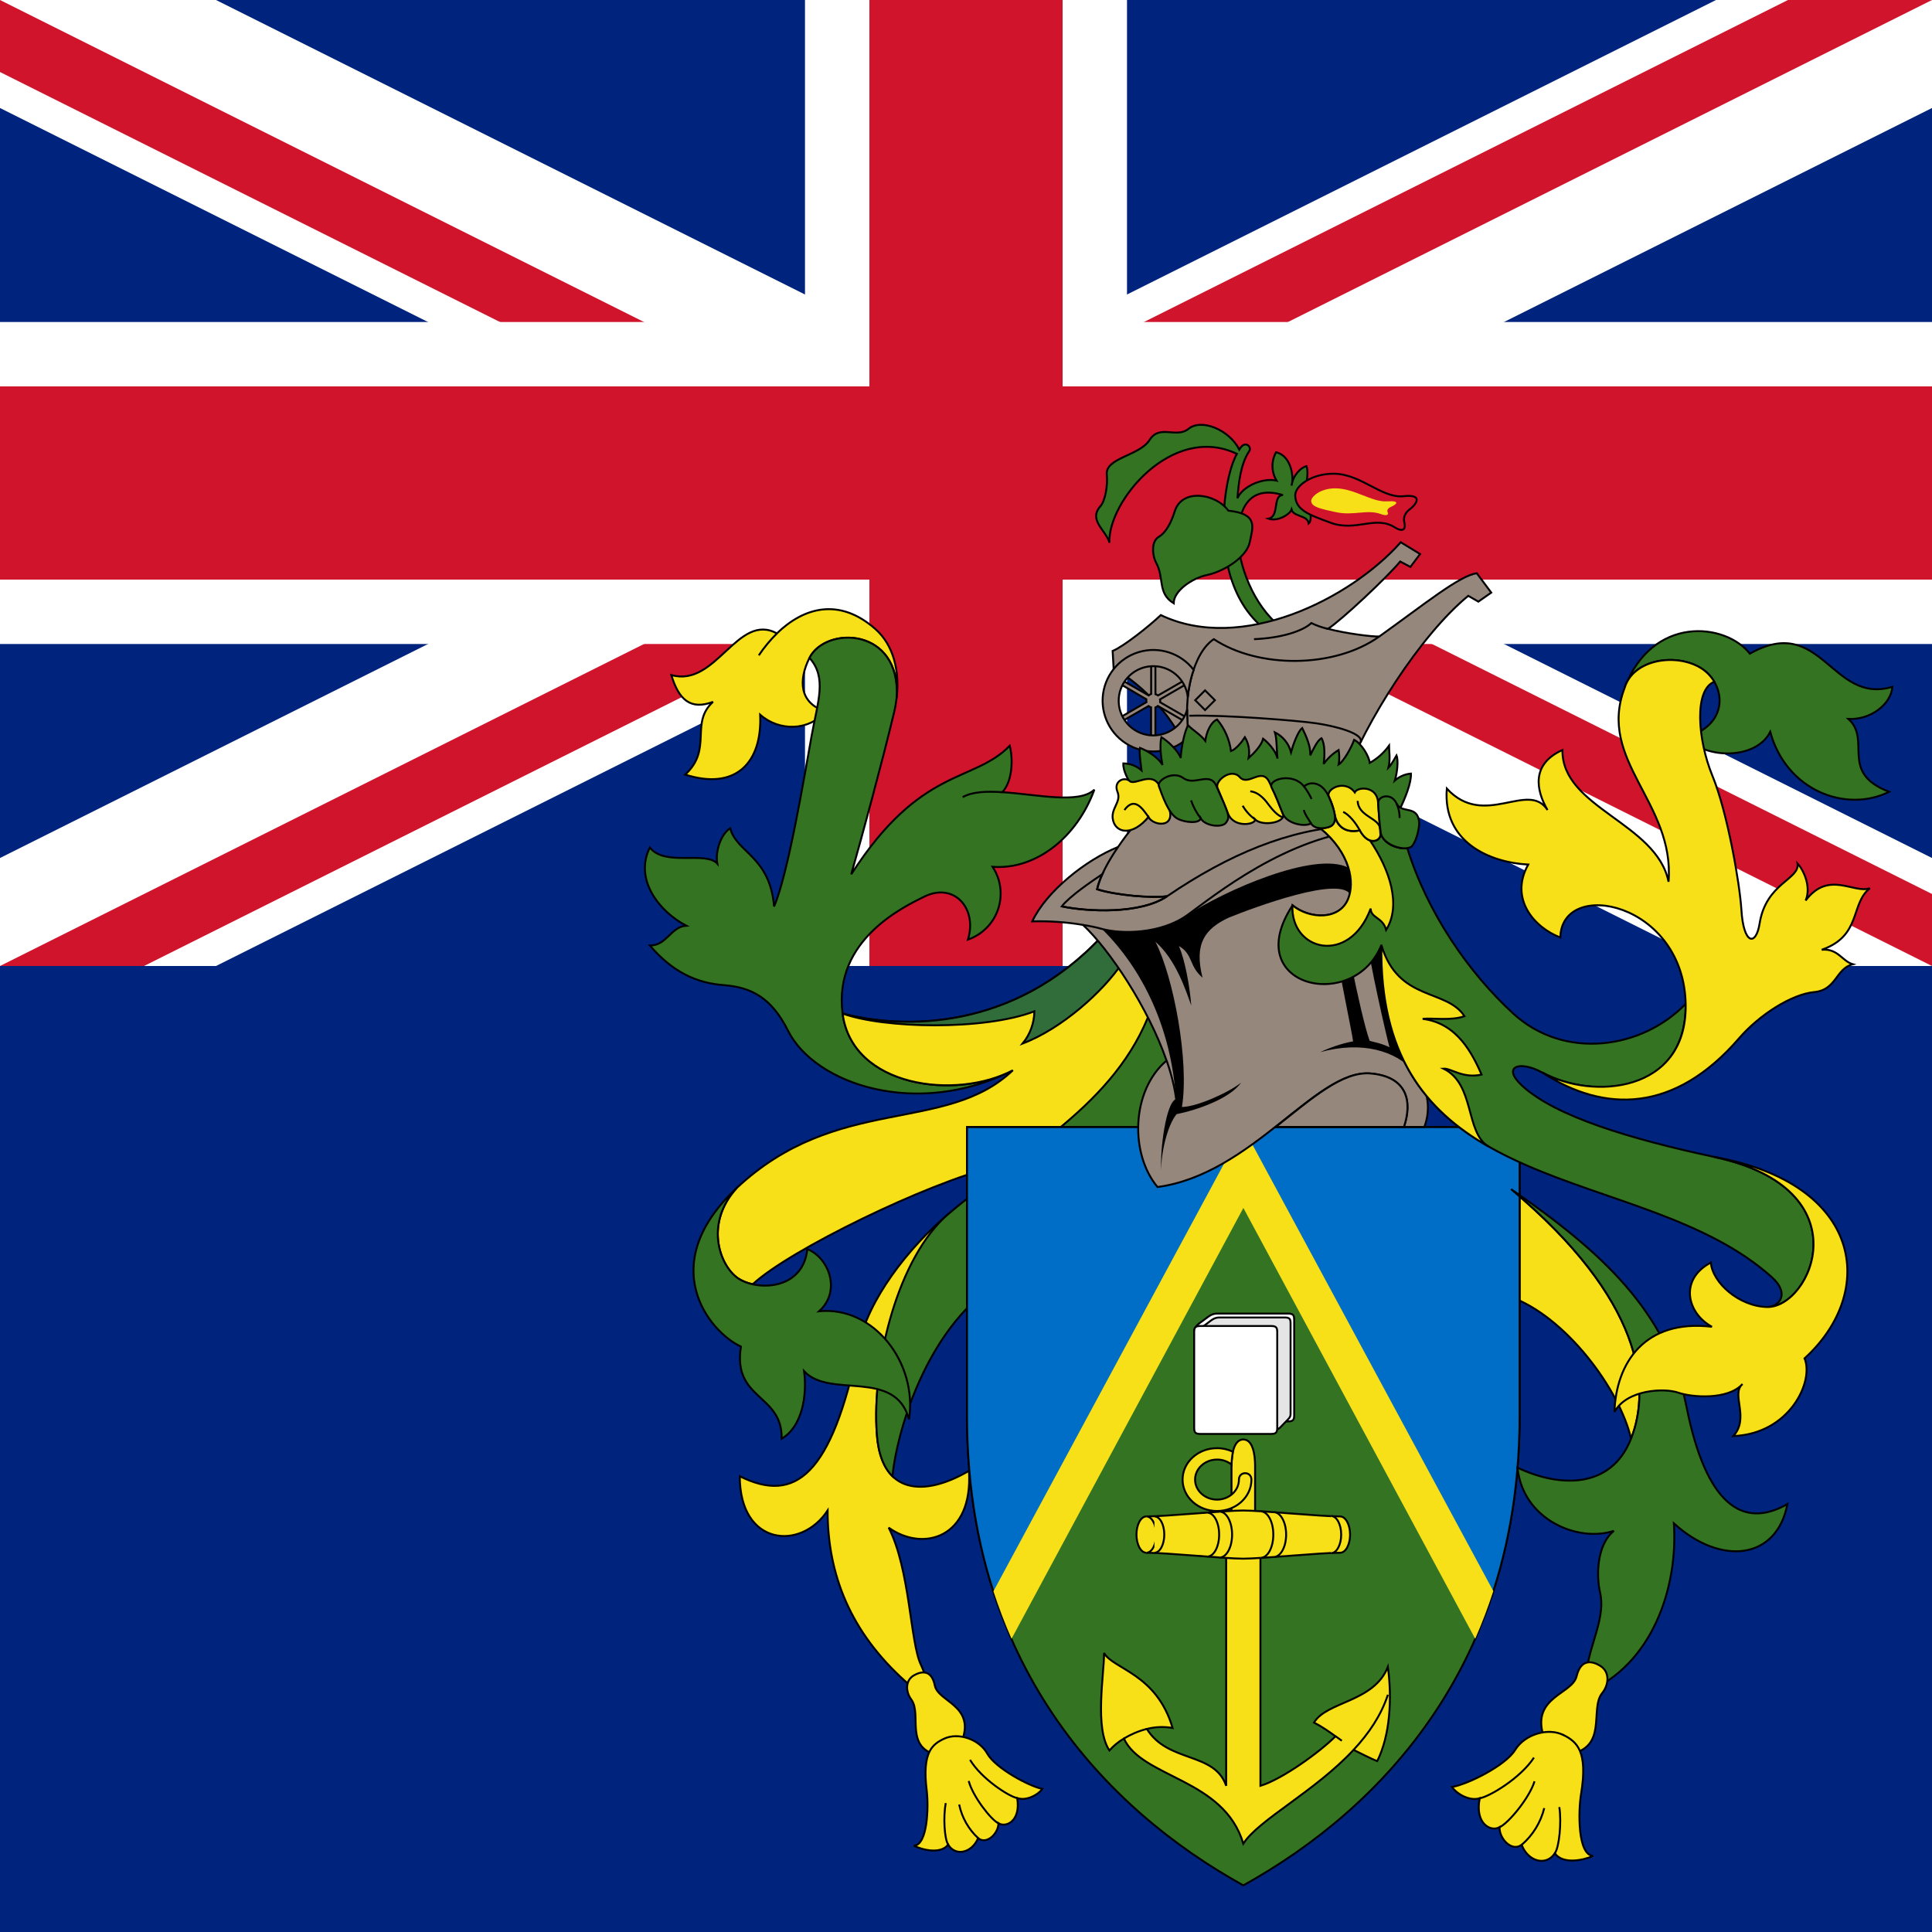
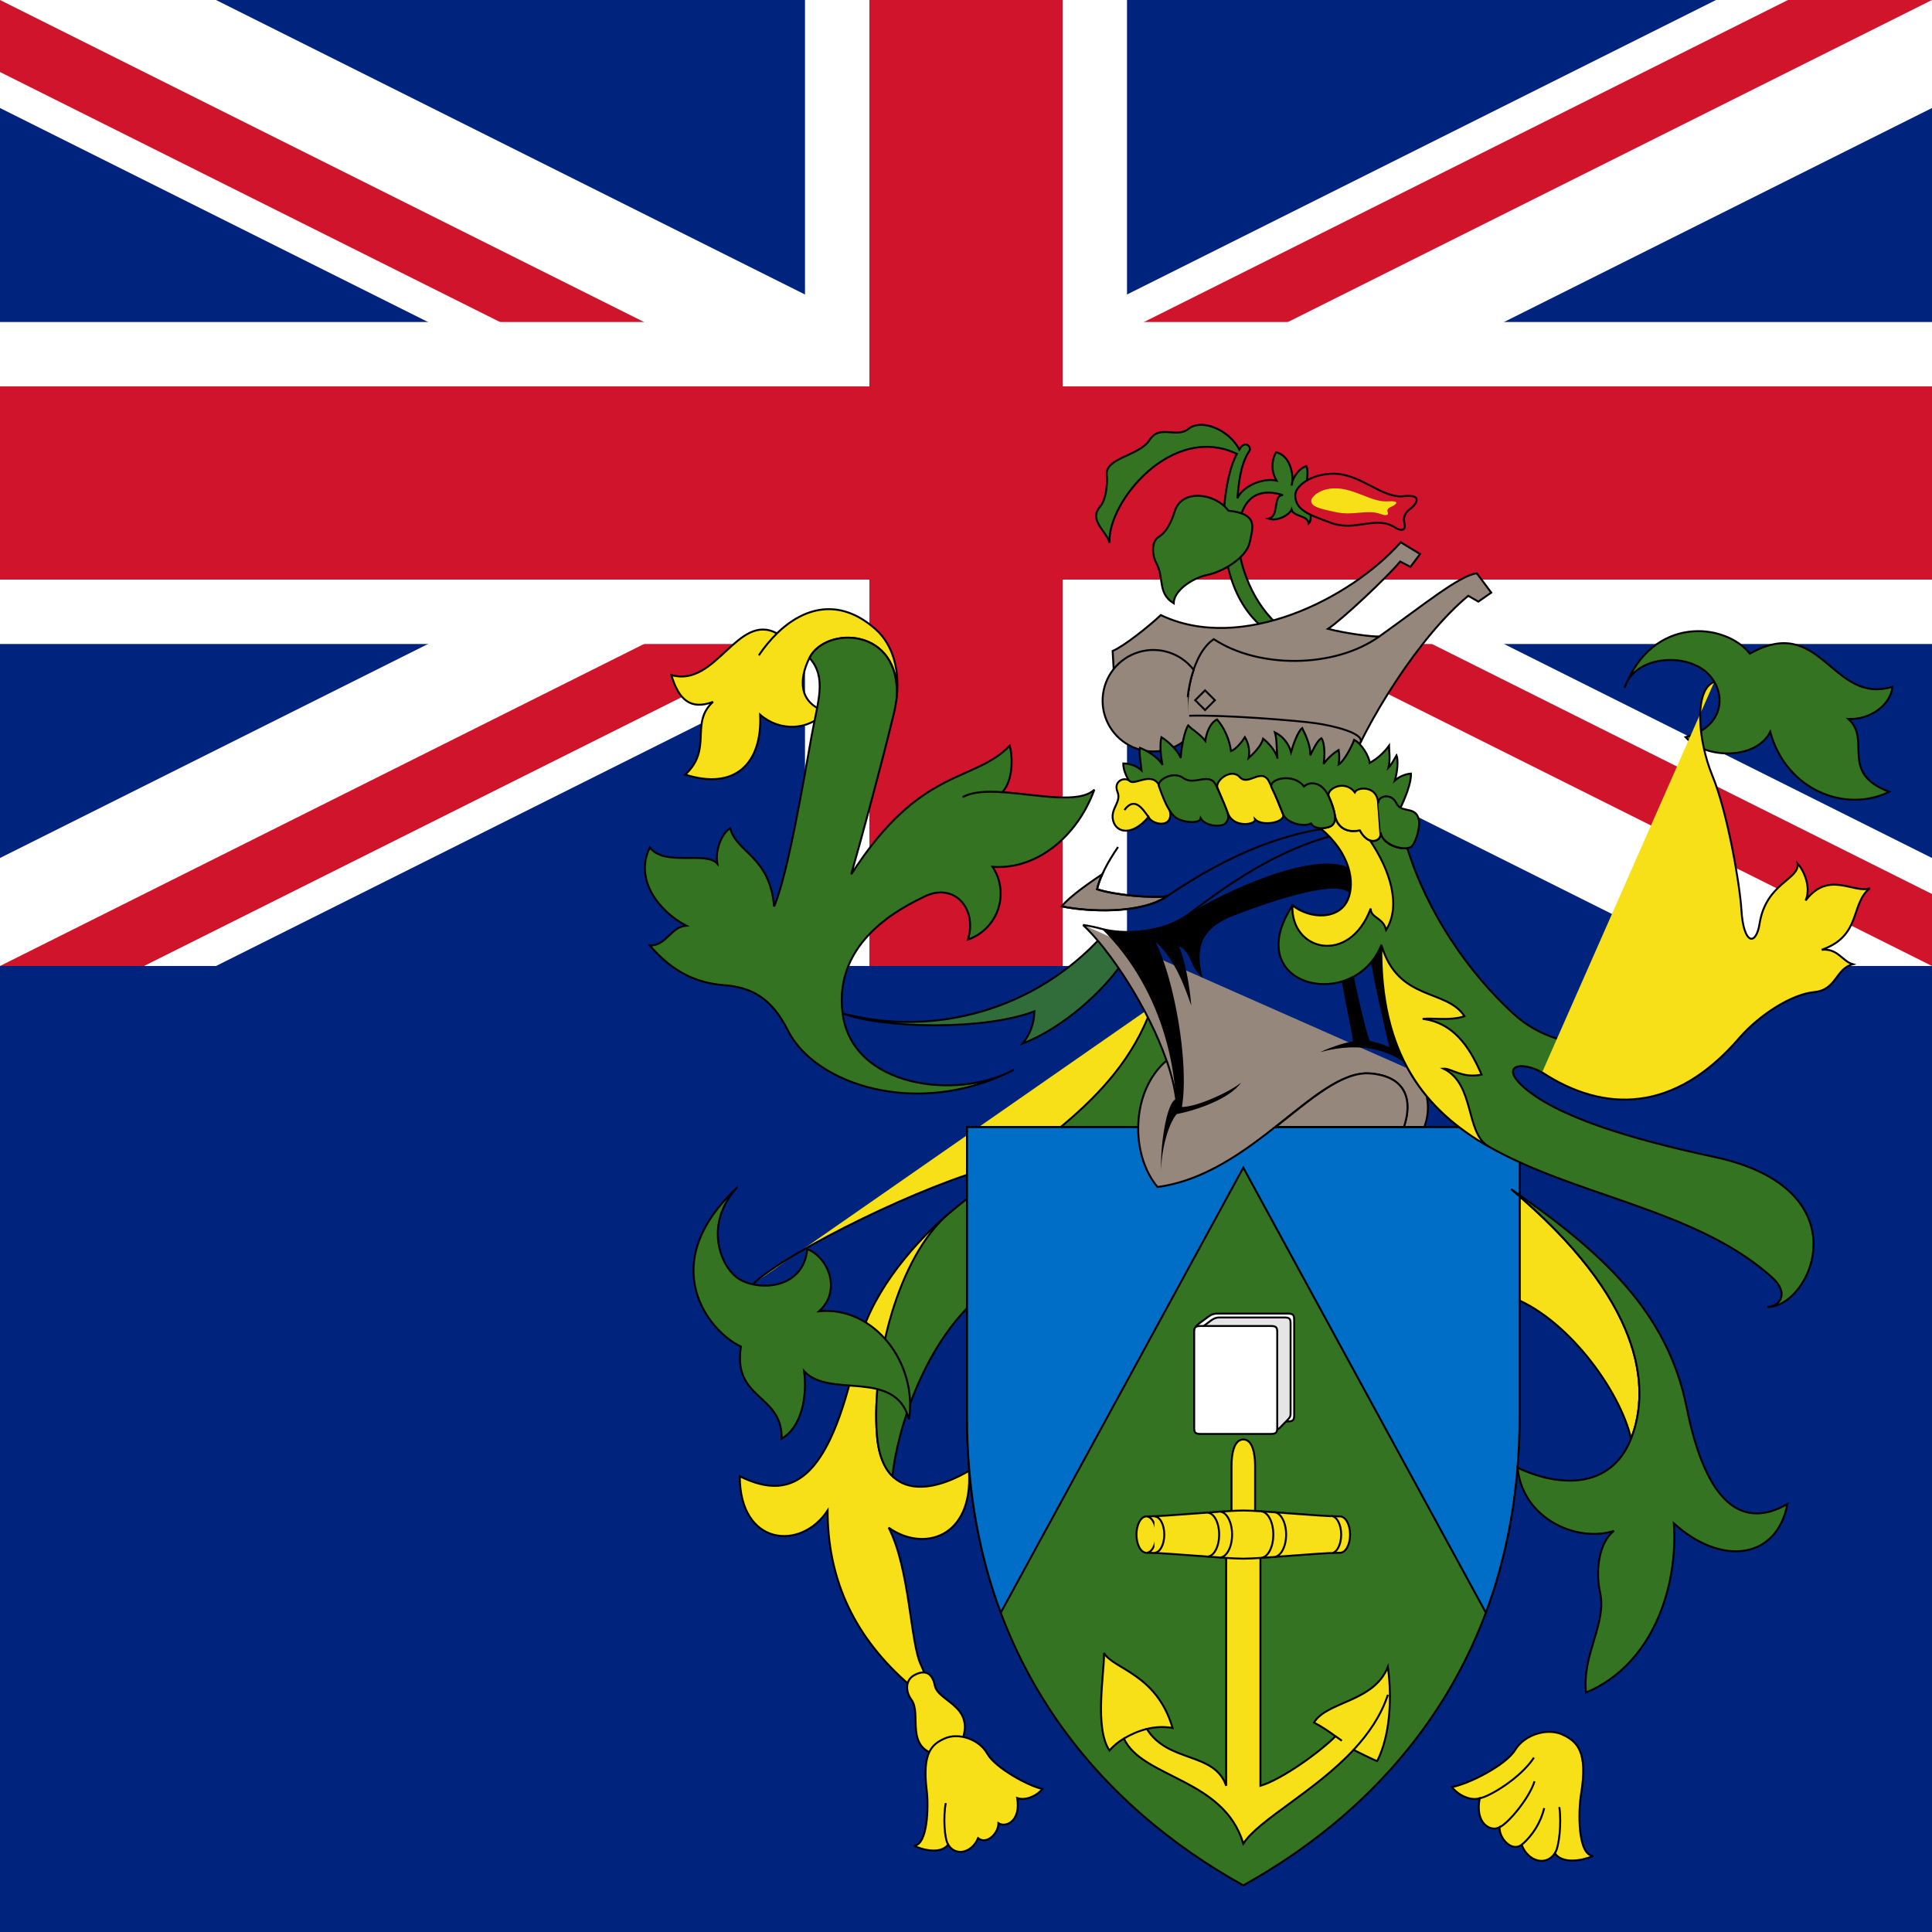
- <svg xmlns="http://www.w3.org/2000/svg" height="512" width="512" viewBox="-15 -7.5 30 15">
+ <svg xmlns="http://www.w3.org/2000/svg" height="512" width="512" viewBox="0 0 512 512">
  <defs>
    <clipPath id="b">
      <path d="M-15-7.5h30v15h-30z" />
    </clipPath>
    <clipPath id="a">
      <path fill-opacity=".67" d="M-15-15h30v30h-30z" />
    </clipPath>
  </defs>
-   <g clip-path="url(#a)">
-     <path fill="#00247d" d="M-15-15h60v30h-60z" />
+   <g clip-path="url(#a)" transform="matrix(17.06667 0 0 17.06667 256 256)">
+     <path d="M-15-15h60v30h-60z" fill="#00247d" />
    <g clip-path="url(#b)" transform="translate(0 -7.5)">
      <circle r="20" fill="#00247d" />
-       <path stroke-width="3" stroke="#fff" d="M-20-10l40 20m-40 0l40-20" />
-       <path stroke-width="2" stroke="#cf142b" d="M-20-10l40 20m-40 0l40-20" />
-       <path fill="#fff" d="M0 0l20 10h-3L-3 0m3 0l20-10h3L3 0M0 0l-20 10h-3L-3 0m3 0l-20-10h3L3 0" />
-       <path stroke-width="5" stroke="#fff" d="M-20 0h40M0-10v20" />
-       <path stroke-width="3" stroke="#cf142b" d="M-20 0h40M0-10v20" />
+       <path d="M-20-10l40 20m-40 0l40-20" stroke="#fff" stroke-width="3" />
+       <path d="M-20-10l40 20m-40 0l40-20" stroke="#cf142b" stroke-width="2" />
+       <path d="M0 0l20 10h-3L-3 0m3 0l20-10h3L3 0M0 0l-20 10h-3L-3 0m3 0l-20-10h3L3 0" fill="#fff" />
+       <path d="M-20 0h40M0-10v20" stroke="#fff" stroke-width="5" />
+       <path d="M-20 0h40M0-10v20" stroke="#cf142b" stroke-width="3" />
    </g>
-     <path d="M-.267 3.844c-.64.543-1.25 1.334-1.4 2.05-.421 2.013-.98 2.46-1.846 2.029 0 1.08.948 1.164 1.364.532 0 1.014.368 1.894 1.198 2.644.349.316.415.1.25-.25-.167-.349-.167-1.48-.5-2.128.532.382 1.314.166 1.247-.882-.681.4-1.36.384-1.43-.565-.083-1.114.352-2.731 1.117-3.43zM-1.076-4.166c.045-.4-.04-.81-.332-1.067-.564-.497-1.116-.332-1.528.068-.615-.333-.942.847-1.64.647.116.383.299.549.648.416-.366.333 0 .732-.432 1.13.782.25 1.197-.182 1.164-.93.3.266.765.249 1.015-.05-.416-.133-.418-.495-.25-.832.25-.499 1.422-.48 1.355.618z" stroke="#000" stroke-width=".03" fill="#f7e017" />
-     <path d="M.729 1.62c-.882.465-2.495.265-2.645-.882C-2.066-.41-.95-.926-.652-1.075c.467-.234.832.183.682.665a.755.755 0 0 0 .383-1.13c.682.049 1.314-.467 1.58-1.198-.24.227-.891.073-1.428.039.166-.183.164-.538.114-.721-.566.582-1.38.316-2.461 1.996.166-.583.482-1.747.665-2.512a1.89 1.89 0 0 0 .04-.23c.067-1.098-1.103-1.117-1.353-.618.274.308.13.668.032 1.214-.116.649-.366 2.146-.582 2.645-.067-.782-.582-.832-.682-1.215-.15.1-.233.366-.2.55-.182-.2-.815.05-1.047-.25-.25.499.15.998.565 1.214-.241.017-.3.308-.565.308.357.415.723.582 1.147.615s.74.191.998.707c.416.831 2 1.372 3.493.615z" stroke="#000" stroke-width=".03" fill="#337321" />
-     <path d="M2.924.605C2.425 1.985 1.061 2.966.446 3.116c-1.047.255-3.183 1.291-3.757 1.825a.67.67 0 0 1-.235-.095c-.283-.2-.515-.849-.016-1.397C-2 1.985-.32 2.617.728 1.619c-.88.466-2.494.266-2.644-.881.948.25 2.661.266 4.025-1.198.183.2.715.832.815 1.065z" stroke="#000" stroke-width=".03" fill="#f7e017" />
-     <path d="M-.267 3.844c-.79.67-1.2 2.316-1.117 3.43.023.31.11.52.242.649.058-.632.498-2.265 1.62-2.994.949-.616 2.43-1.996 2.978-3.576-.1-.283-.266-.482-.582-.682C2.33 2.162.872 2.877-.266 3.844z" stroke="#000" stroke-width=".03" fill="#337321" />
-     <path d="M2.418-.036C2.135.388 1.495.971.879 1.204a.806.806 0 0 0 .183-.5c-.782.3-2.345.267-2.977.034.948.25 2.661.266 4.025-1.198.133.15.25.283.308.424z" stroke="#000" stroke-width=".03" fill="#316d3a" />
-     <path d="M-3.562 3.449c-1.271 1.19-.432 2.228.067 2.461-.133.832.648.732.632 1.43.316-.183.399-.665.349-1.048.399.433 1.414-.05 1.63.749.133-.882-.55-1.763-1.397-1.68.35-.316.15-.831-.183-.965-.067.65-.798.65-1.081.45-.283-.2-.516-.849-.017-1.398z" stroke="#000" stroke-width=".03" fill="#337321" />
-     <path d="M-.809 11.015c-.138.08-.128.258-.041.374.174.233-.123.76.44.873.167.034.295-.068.358-.258.175-.524-.382-.582-.432-.831-.05-.25-.208-.225-.325-.158z" stroke="#000" stroke-width=".03" fill="#f7e017" />
-     <path d="M-.336 11.997c-.186.086-.349.208-.274.806.03.248.017.848-.2.857.133.066.416.137.533-.017.112.187.366.133.465-.1.133.108.316-.074.316-.232.117.074.35-.034.291-.391.142.05.325-.05.391-.142-.208-.041-.731-.324-.856-.548-.125-.225-.45-.333-.666-.233z" stroke="#000" stroke-width=".03" fill="#f7e017" />
-     <g stroke="#000" stroke-width=".125" fill="none">
-       <path d="M-3.217-4.824a2.17 2.17 0 0 1 .282-.341M-.052-2.622c.147-.084.37-.093.618-.077M-.276 13.643c-.059-.083-.08-.432-.038-.645M.19 13.544a.984.984 0 0 1-.296-.524M.504 13.312c-.116-.054-.4-.42-.462-.657M.795 12.921c-.137-.029-.557-.303-.732-.594" stroke-width=".03" />
+     <path d="M-.267 3.844c-.64.543-1.25 1.334-1.4 2.05-.421 2.013-.98 2.46-1.846 2.029 0 1.08.948 1.164 1.364.532 0 1.014.368 1.894 1.198 2.644.349.316.415.1.25-.25-.167-.349-.167-1.48-.5-2.128.532.382 1.314.166 1.247-.882-.681.4-1.36.384-1.43-.565-.083-1.114.352-2.731 1.117-3.43zm-.809-8.01c.045-.4-.04-.81-.332-1.067-.564-.497-1.116-.332-1.528.068-.615-.333-.942.847-1.64.647.116.383.299.549.648.416-.366.333 0 .732-.432 1.13.782.25 1.197-.182 1.164-.93.3.266.765.249 1.015-.05-.416-.133-.418-.495-.25-.832.25-.499 1.422-.48 1.355.618z" fill="#f7e017" stroke="#000" stroke-width=".03" />
+     <path d="M.729 1.62c-.882.465-2.495.265-2.645-.882C-2.066-.41-.95-.926-.652-1.075c.467-.234.832.183.682.665a.755.755 0 0 0 .383-1.13c.682.049 1.314-.467 1.58-1.198-.24.227-.891.073-1.428.039.166-.183.164-.538.114-.721-.566.582-1.38.316-2.461 1.996.166-.583.482-1.747.665-2.512a1.89 1.89 0 0 0 .04-.23c.067-1.098-1.103-1.117-1.353-.618.274.308.13.668.032 1.214-.116.649-.366 2.146-.582 2.645-.067-.782-.582-.832-.682-1.215-.15.1-.233.366-.2.55-.182-.2-.815.05-1.047-.25-.25.499.15.998.565 1.214-.241.017-.3.308-.565.308.357.415.723.582 1.147.615.424.033.74.191.998.707.416.831 2 1.372 3.493.615z" fill="#337321" stroke="#000" stroke-width=".03" />
+     <path d="M2.924.605C2.425 1.985 1.061 2.966.446 3.116c-1.047.255-3.183 1.291-3.757 1.825" fill="#f7e017" stroke="#000" stroke-width=".03" />
+     <path d="M-.267 3.844c-.79.67-1.2 2.316-1.117 3.43.023.31.11.52.242.649.058-.632.498-2.265 1.62-2.994.949-.616 2.43-1.996 2.978-3.576-.1-.283-.266-.482-.582-.682C2.33 2.162.872 2.877-.266 3.844z" fill="#337321" stroke="#000" stroke-width=".03" />
+     <path d="M2.418-.036C2.135.388 1.495.971.879 1.204a.806.806 0 0 0 .183-.5c-.782.3-2.345.267-2.977.034A4.06 4.06 0 0 0 2.11-.46c.133.15.25.283.308.424z" fill="#316d3a" stroke="#000" stroke-width=".03" />
+     <path d="M-3.562 3.449c-1.271 1.19-.432 2.228.067 2.461-.133.832.648.732.632 1.43.316-.183.399-.665.349-1.048.399.433 1.414-.05 1.63.749.133-.882-.55-1.763-1.397-1.68.35-.316.15-.831-.183-.965-.067.65-.798.65-1.081.45-.283-.2-.516-.849-.017-1.398z" fill="#337321" stroke="#000" stroke-width=".03" />
+     <path d="M-.809 11.015c-.138.08-.128.258-.041.374.174.233-.123.76.44.873.167.034.295-.068.358-.258.175-.524-.382-.582-.432-.831-.05-.25-.208-.225-.325-.158z" fill="#f7e017" stroke="#000" stroke-width=".03" />
+     <path d="M-.336 11.997c-.186.086-.349.208-.274.806.03.248.017.848-.2.857.133.066.416.137.533-.017.112.187.366.133.465-.1.133.108.316-.074.316-.232.117.074.35-.034.291-.391.142.05.325-.05.391-.142-.208-.041-.731-.324-.856-.548-.125-.225-.45-.333-.666-.233z" fill="#f7e017" stroke="#000" stroke-width=".03" />
+     <path d="M-3.217-4.824a2.17 2.17 0 0 1 .282-.341m2.883 2.543c.147-.084.37-.093.618-.077m-.842 16.342c-.059-.083-.08-.432-.038-.645m.504.546" stroke-width=".03" fill="none" stroke="#000" />
+     <path d="M8.464 3.465c2.046 1.713 2.179 3.077 1.863 3.876-.167-.749-1.015-1.913-1.897-2.212l.034-1.664z" fill="#f7e017" stroke="#000" stroke-width=".03" />
+     <path d="M4.804 2.5h3.793v4.491c0 3.826-2.13 6.087-4.291 7.285C2.143 13.078.015 10.816.015 6.99V2.5h2.66c.005.233.026.582.3.931.628-.062 1.339-.532 1.83-.931z" fill="#337321" stroke="#000" stroke-width=".03" />
+     <path d="M8.596 2.5v4.491c0 1.155-.194 2.167-.524 3.05l-3.766-6.91-3.766 6.91C.21 9.159.016 8.147.016 6.992v-4.49h8.582z" fill="#006ec7" stroke="#000" stroke-width=".03" />
+     <g fill="#f7e017" stroke="#000" stroke-width=".03">
+       <path d="M6.018 12.172c.1.05.284.142.367.175.2-.4.233-.964.166-1.464-.216.55-.948.533-1.147.865.122.062.236.142.334.213-.25.25-.833.669-1.166.769V9.162c0-.25-.083-.457-.083-.665v-.738c0-.166-.033-.407-.183-.407s-.183.241-.183.407v.738c0 .208-.083.449-.083.665v3.568c-.183-.533-.9-.35-1.232-.883a.944.944 0 0 1 .4-.015c-.25-.849-.931-.915-1.064-1.165 0 .35-.15 1.165.083 1.514a.926.926 0 0 1 .225-.185c.283.616 1.554.617 1.854 1.632.24-.373 1.106-.806 1.712-1.456z" />
+       <path d="M4.305 9.203c.283 0 1.181-.092 1.505-.092.085 0 .154-.126.154-.282 0-.156-.07-.282-.154-.282-.324 0-1.222-.092-1.505-.092-.283 0-1.18.092-1.505.092-.084 0-.153.126-.153.282 0 .156.069.282.153.282.325 0 1.223.092 1.505.092zm-.182-1.462" />
+       <path d="M2.801 9.111c.084 0 .153-.126.153-.282 0-.156-.069-.282-.153-.282" />
+       <path d="M2.926 9.111c.085 0 .153-.126.153-.282 0-.156-.068-.282-.153-.282m.821.623c.102 0 .184-.153.184-.341 0-.188-.082-.34-.184-.34m.192.696c.106 0 .193-.16.193-.356 0-.196-.087-.356-.193-.356m.638.716c.108 0 .195-.161.195-.36 0-.199-.087-.36-.195-.36m.201.708c.107 0 .193-.156.193-.348 0-.192-.086-.348-.193-.348m.892.636c.086 0 .156-.13.156-.288 0-.158-.07-.288-.156-.288m-3.22 3.456c.104-.063.226-.117.357-.15m3.029.183l-.098-.07m.28.212c.233-.25.427-.533.533-.856" />
    </g>
-     <path d="M8.464 3.465c2.046 1.713 2.179 3.077 1.863 3.876-.167-.749-1.015-1.913-1.897-2.212l.034-1.664z" stroke="#000" stroke-width=".03" fill="#f7e017" />
-     <path d="M4.804 2.5h3.793v4.491c0 3.826-2.13 6.087-4.291 7.285C2.143 13.078.015 10.816.015 6.99v-4.49h2.66c.005.233.026.582.3.931.628-.062 1.339-.532 1.83-.931z" stroke="#000" stroke-width=".03" fill="#337321" />
-     <path d="M8.596 2.5v4.491c0 1.155-.194 2.167-.524 3.05l-3.766-6.91-3.766 6.91C.21 9.159.016 8.147.016 6.992v-4.49h8.582z" stroke="#000" stroke-width=".03" fill="#006ec7" />
-     <path fill="#f7e017" d="M8.187 9.71a8.248 8.248 0 0 1-.28.737l-3.6-6.69-3.6 6.69a8.248 8.248 0 0 1-.281-.738l3.881-7.196L8.19 9.71z" />
-     <g stroke="#000" stroke-width=".125" fill="#f7e017">
-       <path d="M6.018 12.172c.1.05.284.142.367.175.2-.4.233-.964.166-1.464-.216.55-.948.533-1.147.865.122.062.236.142.334.213-.25.25-.833.669-1.166.769V9.162c0-.25-.083-.457-.083-.665v-.738c0-.166-.033-.407-.183-.407s-.183.241-.183.407v.738c0 .208-.083.449-.083.665v3.568c-.183-.533-.9-.35-1.232-.883a.944.944 0 0 1 .4-.015c-.25-.849-.931-.915-1.064-1.165 0 .35-.15 1.165.083 1.514a.926.926 0 0 1 .225-.185c.283.616 1.554.617 1.854 1.632.24-.373 1.106-.806 1.712-1.456z" stroke-width=".03" />
-       <path d="M4.305 9.203c.283 0 1.181-.092 1.505-.092.085 0 .154-.126.154-.282s-.07-.282-.154-.282c-.324 0-1.222-.092-1.505-.092s-1.18.092-1.505.092c-.084 0-.153.126-.153.282s.069.282.153.282c.325 0 1.223.092 1.505.092zM4.123 7.741a.359.359 0 0 0-.225-.077c-.188 0-.341.14-.341.311 0 .172.153.311.341.311.188 0 .34-.139.34-.31 0-.134.194-.134.194 0 0 .269-.239.487-.534.487s-.535-.218-.535-.488.24-.488.535-.488c.089 0 .172.02.246.055-.007.044-.02.128-.02.2z" stroke-width=".03" />
-       <path d="M2.801 9.111c.084 0 .153-.126.153-.282s-.069-.282-.153-.282" stroke-width=".03" />
-       <path d="M2.926 9.111c.085 0 .153-.126.153-.282s-.068-.282-.153-.282M3.747 9.17c.102 0 .184-.153.184-.341 0-.188-.082-.34-.184-.34M3.939 9.185c.106 0 .193-.16.193-.356 0-.196-.087-.356-.193-.356M4.577 9.189c.108 0 .195-.161.195-.36 0-.199-.087-.36-.195-.36M4.778 9.177c.107 0 .193-.156.193-.348 0-.192-.086-.348-.193-.348M5.67 9.117c.086 0 .156-.13.156-.288s-.07-.288-.156-.288M2.45 11.997c.104-.063.226-.117.357-.15M5.836 12.03l-.098-.07M6.018 12.172c.233-.25.427-.533.533-.856" stroke-width=".03" />
+     <g stroke="#000" stroke-width=".03">
+       <path d="M3.544 5.675c0-.08.066-.116.144-.174.094-.071.131-.104.216-.104h1.092c.08 0 .1.02.1.095v1.485c0 .075-.02.095-.1.095H3.544V5.661" fill="#fff" />
+       <path d="M4.726 7.201c.144 0 .118-.003.219-.104.105-.105.095-.095.095-.192V5.548c0-.07-.017-.09-.093-.09h-1.01c-.079 0-.113.031-.2.098-.072.055-.132.087-.132.163V7.2h1.121z" fill="#e5e5e5" />
+       <path d="M4.833 7.17c0 .075-.019.096-.1.096H3.642c-.081 0-.099-.021-.099-.096V5.686c0-.075.018-.096.099-.096h1.091c.081 0 .1.02.1.096V7.17z" fill="#fff" />
    </g>
+     <path d="M6.95 1.631a.837.837 0 0 1 .167.868H6.8c.133-.399.05-.78-.516-.83-.846-.074-1.83 1.564-3.31 1.763-.432-.515-.409-1.498.14-1.963C2.83.65 2.232-.25 1.817-.638" fill="#96877d" stroke="#000" stroke-width=".03" />
+     <path d="M3.26 2.067C3.188.96 2.74.046 2.11-.576c.299.083.914.083 1.33-.216.549-.366 1.98-1.007 2.503-.732.042.091.067.3.033.432-.124-.332-1.505.183-1.896.341-.374.175-.54.408-.407.932-.216-.183-.142-.358-.366-.491.091.216.166.607.191.923-.083-.225-.233-.707-.557-.99.283.55.528 1.867.412 2.566.224 0 .72-.22.919-.378-.175.249-.678.424-1.002.49-.146.175-.246.624-.237.873-.025-.307.072-1.057.227-1.106zm3.69-.436c-.275-.307-.79-.473-1.447-.294.1-.05.316-.134.508-.167C5.986.996 5.828.247 5.803.064l.183-.075c.091.45.207.965.282 1.173.059.017.192.041.308.1-.05-.175-.333-1.43-.324-1.564l.25-.133c.099.682.257 1.672.448 2.066z" />
+     <path d="M6.8 2.5c.134-.4.05-.781-.515-.831-.438-.039-.914.387-1.476.83H6.8zM3.125-1.084c-.25.034-.807-.016-1.09-.108.017-.075.046-.153.083-.235-.174.117-.507.343-.631.501.4.084 1.223.125 1.638-.158z" stroke-width=".03" fill="#96877d" stroke="#000" />
+     <path d="M3.116 1.469c.091.265.151.521.16.749m-.915-4.066c-.15.22-.282.456-.325.656.283.092.84.142 1.09.108" fill="none" stroke="#000" stroke-width=".03" />
+     <path d="M1.817-.638c.108.017.208.038.293.062.3.083.915.083 1.33-.217.415-.3 1.548-1.23 2.828-1.33" fill="none" stroke="#000" stroke-width=".03" />
+     <path d="M1.486-.926c.4.084 1.223.125 1.638-.158.965-.657 1.896-1.039 2.827-1.089" fill="none" stroke="#000" stroke-width=".03" />
+     <path d="M8.464 3.465c1.397.965 2.428 1.896 2.727 3.393.3 1.497.865 1.896 1.564 1.497-.166.865-1.031.965-1.763.3.066.997-.333 2.195-1.364 2.627-.066-.598.33-1.073.216-1.563-.05-.216-.066-.715.216-.948-.548.183-1.413-.166-1.496-.981.632.3 1.447.349 1.763-.45.316-.799.183-2.161-1.863-3.875zm1.762-7.783c.432-1.131 1.564-1.015 1.946-.532 1.114-.632 1.264.798 2.212.515-.017.266-.333.516-.682.499.366.333-.15.832.632 1.131-.665.333-1.597-.017-1.846-.931-.216.432-.998.432-1.314.083.682-.183.632-.815.25-1.065-.386-.25-1.065-.15-1.198.3zm-3.373 2.49C7.163-.827 7.805.104 8.497.738c.798.732 2.004.549 2.678-.15.016 1.393-1.426 1.501-2.229 1.065-.354-.193-.64-.092-.3.216.516.465 1.644.812 2.978 1.097 2.328.5 1.497 2.345.815 2.329.195-.004.356-.209.075-.462-2.021-1.817-6.13-1.102-6.063-5.16C6.02.738 4.24.323 5.071-.942c.266.216.732.233.865-.1.103-.259.036-.709-.43-1.096.076-.006.24 0 .224-.19.02.112.123.278.384.222.075.118.154.196.26.154.021-.009.084-.04.059-.158.02.22.282.3.42.282z" fill="#337321" stroke="#000" stroke-width=".03" />
+     <path d="M8.946 1.652c.965.632 2.056.632 3.06-.532.317-.366.816-.682 1.165-.715.349-.033.332-.366.599-.432-.167-.05-.233-.25-.483-.225.624-.216.441-.715.749-.956-.25.091-.64-.283-.998.191.091-.216-.034-.474-.125-.574.033.25-.49.3-.59.932-.056.354-.25.332-.283-.217-.025-.401-.216-1.513-.45-2.078-.232-.566-.285-1.342.03-1.459M9.28 11.942c.204.105.38.247.271.913-.045.275-.055.945.186.964-.152.069-.47.135-.594-.041-.133.203-.414.132-.515-.132-.154.115-.35-.097-.343-.274-.133.079-.388-.052-.308-.449-.16.05-.36-.07-.43-.175.234-.037.831-.33.98-.575.15-.245.516-.352.753-.23z" fill="#f7e017" stroke="#000" stroke-width=".03" />
+     <path d="M9.143 13.778c.068-.09.107-.48.07-.718m-.586.588a1.1 1.1 0 0 0 .352-.572m-.695.297c.132-.055.464-.451.544-.713m-.852.264c.155-.027.636-.315.843-.632" stroke-width=".03" fill="none" stroke="#000" />
+     <path d="M6.45-.327c-.027 1.705.682 2.568 1.663 3.13-.365-.22-.207-.968-.698-1.209.117-.008.3.158.591.092-.141-.316-.374-.799-.915-.865.142-.017.45.033.649-.042C7.457.347 6.709.555 6.45-.327zm-.177-1.621c-.06-.02-.11-.08-.16-.158-.262.056-.364-.11-.385-.223.017.191-.148.184-.225.19.468.388.535.838.431 1.097-.133.333-.598.316-.865.1-.033.707.882.94 1.215.05 0 .15.19.133.24.332.238-.382.059-.931-.25-1.388z" fill="#f7e017" stroke="#000" stroke-width=".03" />
+     <path d="M4.814-5.325c-.416-.382-.607-1.022-.59-1.388.016-.366.166-.765.698-.599-.166 0-.05.333-.225.366.142.05.333-.067.358-.141.033.116.25.083.266.216.083-.067-.008-.391-.133-.458.091-.05.141-.307.1-.432-.083.017-.208.133-.233.3.042-.134-.008-.466-.241-.516a.44.44 0 0 0 .008.44c-.216-.05-.532.092-.607.275.017-.22.047-.534.183-.732.046-.066-.067-.183-.154-.025-.162-.316-.594-.482-.786-.324-.192.158-.449-.075-.607.174-.158.25-.693.276-.665.541.017.158-.022.402-.1.49-.191.217.092.375.142.566-.034-.632.973-1.863 1.979-1.38-.092.158-.172.473-.2.856-.041.566.042 1.364.59 1.83l.217-.059z" fill="#337321" stroke="#000" stroke-width=".03" />
+     <path d="M5.112-7.304c-.005-.15.254-.344.603-.34.42.004.744.386 1.08.349.336-.037.171.15.1.2-.07.05-.111.124-.087.215.024.091-.018.152-.153.067-.3-.187-.6.075-.994-.07-.343-.127-.54-.196-.549-.42z" fill="#cf142b" stroke="#000" stroke-width=".03" />
+     <path d="M3.4-3.379c-.167-.524-.799-1.097-1.107-1.23l-.016-.283c.166-.067.565-.383.748-.557 1.248.598 2.944-.25 3.726-1.131l.3.183-.15.2-.159-.084c-.19.233-.905.905-1.121 1.046.29.074.688.124.797.118.699-.499 1.247-.948 1.514-.981l.224.3-.2.14-.157-.09c-.749.615-1.597 1.962-1.93 2.86-.465-.1-2.129-.033-2.47-.49z" fill="#96877d" stroke="#000" stroke-width=".03" />
+     <path d="M3.466-3.562c-.112-.62.066-1.305.382-1.513.69.457 1.871.457 2.57-.042" fill="none" stroke="#000" stroke-width=".03" />
+     <path d="M3.466-3.886c.532-.017 1.688.075 1.97.117.283.041.757.158.69.299m-2.414-.504l.153-.153-.153-.153-.153.153.153.153z" fill="none" stroke="#000" stroke-width=".03" />
+     <path d="M4.074-7.07c-.192-.267-.719-.351-.832.007-.05.158-.125.325-.25.4-.124.074-.095.301-.041.399.133.24.017.474.274.632 0-.192.283-.391.524-.441.241-.05.607-.266.657-.507.05-.241.133-.441-.332-.49z" fill="#337321" stroke="#000" stroke-width=".03" />
+     <path d="M2.874-4.676h.067l.001.455a.117.117 0 0 1 .04.02l.391-.225.034.057-.394.229a.12.12 0 0 1 .002.045l.392.226-.034.058-.394-.227" fill="#96877d" stroke="#000" stroke-width=".03" />
+     <path d="M3.468-3.564a.788.788 0 1 1 .068-1.033c-.041.1-.088.322-.092.423" fill="#96877d" stroke="#000" stroke-width=".03" />
+     <path d="M2.576-2.813c-.05-.058-.14-.216-.133-.333a.432.432 0 0 1 .283.108c-.008-.083-.041-.266-.025-.349.092.033.283.141.35.266-.017-.083-.05-.3-.017-.432.1.058.266.216.3.324.007-.166.066-.44.116-.507.074.075.19.141.266.24.016-.132.083-.29.183-.332a.963.963 0 0 1 .216.491c.075-.025.175-.15.216-.216a.466.466 0 0 1 .058.324c.092-.083.2-.2.225-.3.066.05.191.175.224.308-.016-.108-.008-.299-.041-.407a.48.48 0 0 1 .25.308c.033-.117.107-.325.174-.375.066.133.133.291.125.424.041-.083.108-.232.174-.266.058.092.05.291.033.4a.806.806 0 0 1 .233-.217.65.65 0 0 1 0 .225c.075-.042.2-.266.241-.383.117.059.233.258.242.358a.91.91 0 0 0 .299-.266c0 .058.025.216-.008.34.05-.05.1-.149.125-.19.033.083.008.282-.026.39a.435.435 0 0 1 .25-.108c.008.142-.092.391-.183.574-.798-.225-2.47-.308-4.15-.4z" fill="#337321" stroke="#000" stroke-width=".03" />
+     <path d="M5.36-7.219c-.004-.061.133-.2.378-.198.294.001.565.217.801.202.236-.015.12.06.07.081-.05.02-.079.051-.061.089.018.038-.013.062-.108.027-.21-.077-.419.03-.695-.029-.24-.052-.379-.08-.385-.172z" fill="#f7e017" />
    <g stroke="#000" stroke-width=".125">
-       <path d="M3.544 5.675c0-.08.066-.116.144-.174.094-.071.131-.104.216-.104h1.092c.08 0 .1.02.1.095v1.485c0 .075-.02.095-.1.095H3.544V5.661" fill="#fff" stroke-width=".03" />
-       <path d="M4.726 7.201c.144 0 .118-.003.219-.104.105-.105.095-.095.095-.192V5.548c0-.07-.017-.09-.093-.09h-1.01c-.079 0-.113.031-.2.098-.072.055-.132.087-.132.163V7.2h1.121z" fill="#e5e5e5" stroke-width=".03" />
-       <path d="M4.833 7.17c0 .075-.019.096-.1.096H3.642c-.081 0-.099-.021-.099-.096V5.686c0-.075.018-.096.099-.096h1.091c.081 0 .1.02.1.096V7.17z" fill="#fff" stroke-width=".03" />
-     </g>
-     <path d="M6.95 1.631a.837.837 0 0 1 .167.868H6.8c.133-.399.05-.78-.516-.83-.846-.074-1.83 1.564-3.31 1.763-.432-.515-.409-1.498.14-1.963C2.83.65 2.232-.25 1.817-.638a4.048 4.048 0 0 0-.788-.055c.217-.465.833-.955 1.332-1.155.08-.118.167-.232.248-.333.05-.64 3.094-.341 3.742.058 0 .715.283 3.105.599 3.754z" stroke="#000" stroke-width=".03" fill="#96877d" />
-     <path d="M3.26 2.067C3.188.96 2.74.046 2.11-.576c.299.083.914.083 1.33-.216.549-.366 1.98-1.007 2.503-.732.042.091.067.3.033.432-.124-.332-1.505.183-1.896.341-.374.175-.54.408-.407.932-.216-.183-.142-.358-.366-.491.091.216.166.607.191.923-.083-.225-.233-.707-.557-.99.283.55.528 1.867.412 2.566.224 0 .72-.22.919-.378-.175.249-.678.424-1.002.49-.146.175-.246.624-.237.873-.025-.307.072-1.057.227-1.106zM6.95 1.631c-.275-.307-.79-.473-1.447-.294.1-.05.316-.134.508-.167C5.986.996 5.828.247 5.803.064l.183-.075c.091.45.207.965.282 1.173.059.017.192.041.308.1-.05-.175-.333-1.43-.324-1.564l.25-.133c.099.682.257 1.672.448 2.066z" />
-     <g stroke="#000" stroke-width=".125" fill="#96877d">
-       <path d="M6.8 2.5c.134-.4.05-.781-.515-.831-.438-.039-.914.387-1.476.83H6.8zM3.125-1.084c-.25.034-.807-.016-1.09-.108.017-.075.046-.153.083-.235-.174.117-.507.343-.631.501.4.084 1.223.125 1.638-.158z" stroke-width=".03" />
-     </g>
-     <path d="M3.116 1.469c.091.265.151.521.16.749M2.361-1.848c-.15.22-.282.456-.325.656.283.092.84.142 1.09.108" stroke="#000" stroke-width=".03" fill="none" />
-     <path d="M1.817-.638c.108.017.208.038.293.062.3.083.915.083 1.33-.217s1.548-1.23 2.828-1.33" stroke="#000" stroke-width=".03" fill="none" />
-     <path d="M1.486-.926c.4.084 1.223.125 1.638-.158.965-.657 1.896-1.039 2.827-1.089" stroke="#000" stroke-width=".03" fill="none" />
-     <path d="M8.464 3.465c1.397.965 2.428 1.896 2.727 3.393.3 1.497.865 1.896 1.564 1.497-.166.865-1.031.965-1.763.3.066.997-.333 2.195-1.364 2.627-.066-.598.33-1.073.216-1.563-.05-.216-.066-.715.216-.948-.548.183-1.413-.166-1.496-.981.632.3 1.447.349 1.763-.45s.183-2.161-1.863-3.875zM10.226-4.318c.432-1.131 1.564-1.015 1.946-.532 1.114-.632 1.264.798 2.212.515-.017.266-.333.516-.682.499.366.333-.15.832.632 1.131-.665.333-1.597-.017-1.846-.931-.216.432-.998.432-1.314.083.682-.183.632-.815.25-1.065-.386-.25-1.065-.15-1.198.3zM6.853-1.828C7.163-.827 7.805.104 8.497.738c.798.732 2.004.549 2.678-.15.016 1.393-1.426 1.501-2.229 1.065-.354-.193-.64-.092-.3.216.516.465 1.644.812 2.978 1.097 2.328.5 1.497 2.345.815 2.329.195-.004.356-.209.075-.462-2.021-1.817-6.13-1.102-6.063-5.16C6.02.738 4.24.323 5.071-.942c.266.216.732.233.865-.1.103-.259.036-.709-.43-1.096.076-.006.24 0 .224-.19.02.112.123.278.384.222.075.118.154.196.26.154.021-.009.084-.04.059-.158.02.22.282.3.42.282z" stroke="#000" stroke-width=".03" fill="#337321" />
-     <path d="M8.946 1.652c.965.632 2.056.632 3.06-.532.317-.366.816-.682 1.165-.715.349-.033.332-.366.599-.432-.167-.05-.233-.25-.483-.225.624-.216.441-.715.749-.956-.25.091-.64-.283-.998.191.091-.216-.034-.474-.125-.574.033.25-.49.3-.59.932-.056.354-.25.332-.283-.217-.025-.401-.216-1.513-.45-2.078-.232-.566-.285-1.342.03-1.459a.626.626 0 0 0-.195-.205c-.386-.25-1.065-.15-1.198.3-.432 1.13.782 1.78.682 3.01-.183-.915-1.663-1.148-1.647-2.046-.482.216-.416.616-.232.932-.3-.466-.982.299-1.564-.333-.066.832.665 1.148 1.264 1.18-.3.533.1.982.499 1.132.017-.932 1.927-.55 1.946 1.048.017 1.363-1.447 1.48-2.229 1.047zM11.624 2.966c2.328.5 1.497 2.345.815 2.329-.434-.01-.848-.375-.873-.69-.5.266-.366.79.017.997-1.048-.124-1.489.566-1.514 1.323.191-.35.773-.375.99-.3.216.075.773.117.998-.133-.184.158.116.524-.142.807.873-.033 1.256-.848 1.106-1.206 1.131-1.031.915-2.711-1.397-3.127zM9.85 10.868c.152.095.132.294.03.42-.205.252.104.854-.53.955-.187.03-.326-.09-.388-.303-.172-.592.452-.633.519-.91.067-.276.242-.241.369-.162z" stroke="#000" stroke-width=".03" fill="#f7e017" />
-     <path d="M9.28 11.942c.204.105.38.247.271.913-.045.275-.055.945.186.964-.152.069-.47.135-.594-.041-.133.203-.414.132-.515-.132-.154.115-.35-.097-.343-.274-.133.079-.388-.052-.308-.449-.16.05-.36-.07-.43-.175.234-.037.831-.33.98-.575.15-.245.516-.352.753-.23z" stroke="#000" stroke-width=".03" fill="#f7e017" />
-     <g stroke="#000" stroke-width=".125" fill="none">
-       <path d="M9.143 13.778c.068-.09.107-.48.07-.718M8.627 13.648a1.1 1.1 0 0 0 .352-.572M8.284 13.373c.132-.055.464-.451.544-.713M7.976 12.924c.155-.027.636-.315.843-.632" stroke-width=".03" />
-     </g>
-     <path d="M6.45-.327c-.027 1.705.682 2.568 1.663 3.13-.365-.22-.207-.968-.698-1.209.117-.008.3.158.591.092-.141-.316-.374-.799-.915-.865.142-.017.45.033.649-.042C7.457.347 6.709.555 6.45-.327zM6.273-1.948c-.06-.02-.11-.08-.16-.158-.262.056-.364-.11-.385-.223.017.191-.148.184-.225.19.468.388.535.838.431 1.097-.133.333-.598.316-.865.1-.033.707.882.94 1.215.05 0 .15.19.133.24.332.238-.382.059-.931-.25-1.388z" stroke="#000" stroke-width=".03" fill="#f7e017" />
-     <g>
-       <path d="M4.814-5.325c-.416-.382-.607-1.022-.59-1.388.016-.366.166-.765.698-.599-.166 0-.05.333-.225.366.142.05.333-.067.358-.141.033.116.25.083.266.216.083-.067-.008-.391-.133-.458.091-.05.141-.307.1-.432-.083.017-.208.133-.233.3.042-.134-.008-.466-.241-.516a.44.44 0 0 0 .008.44c-.216-.05-.532.092-.607.275.017-.22.047-.534.183-.732.046-.066-.067-.183-.154-.025-.162-.316-.594-.482-.786-.324s-.449-.075-.607.174c-.158.25-.693.276-.665.541.017.158-.022.402-.1.49-.191.217.092.375.142.566-.034-.632.973-1.863 1.979-1.38-.092.158-.172.473-.2.856-.041.566.042 1.364.59 1.83l.217-.059z" stroke="#000" stroke-width=".03" fill="#337321" />
-       <path d="M5.112-7.304c-.005-.15.254-.344.603-.34.42.004.744.386 1.08.349s.171.15.1.2c-.07.05-.111.124-.087.215s-.018.152-.153.067c-.3-.187-.6.075-.994-.07-.343-.127-.54-.196-.549-.42z" stroke="#000" stroke-width=".03" fill="#cf142b" />
-       <path d="M3.4-3.379c-.167-.524-.799-1.097-1.107-1.23l-.016-.283c.166-.067.565-.383.748-.557 1.248.598 2.944-.25 3.726-1.131l.3.183-.15.2-.159-.084c-.19.233-.905.905-1.121 1.046.29.074.688.124.797.118.699-.499 1.247-.948 1.514-.981l.224.3-.2.14-.157-.09c-.749.615-1.597 1.962-1.93 2.86-.465-.1-2.129-.033-2.47-.49z" stroke="#000" stroke-width=".03" fill="#96877d" />
-       <path d="M5.62-5.235a1.227 1.227 0 0 1-.258-.09c-.133.125-.466.233-.89.25" stroke="#000" stroke-width=".03" fill="none" />
-       <path d="M3.466-3.562c-.112-.62.066-1.305.382-1.513.69.457 1.871.457 2.57-.042" stroke="#000" stroke-width=".03" fill="none" />
-       <path d="M3.466-3.886c.532-.017 1.688.075 1.97.117.283.041.757.158.69.299M3.712-3.974l.153-.153-.153-.153-.153.153.153.153z" stroke="#000" stroke-width=".03" fill="none" />
-       <path d="M4.074-7.07c-.192-.267-.719-.351-.832.007-.05.158-.125.325-.25.4-.124.074-.095.301-.041.399.133.24.017.474.274.632 0-.192.283-.391.524-.441.241-.05.607-.266.657-.507.05-.241.133-.441-.332-.49z" stroke="#000" stroke-width=".03" fill="#337321" />
-       <path d="M2.874-4.676h.067l.001.455a.117.117 0 0 1 .04.02l.391-.225.034.057-.394.229a.12.12 0 0 1 .002.045l.392.226-.034.058-.394-.227a.115.115 0 0 1-.038.024v.452h-.067v-.454a.115.115 0 0 1-.04-.021l-.392.226-.033-.058.393-.228a.119.119 0 0 1-.002-.045L2.41-4.37l.033-.057.394.226c.011-.009.024-.019.038-.023v-.453z" stroke="#000" stroke-width=".03" fill="#96877d" />
-       <path d="M3.468-3.564a.788.788 0 1 1 .068-1.033c-.041.1-.088.322-.092.423a.538.538 0 1 0-.535.594.55.55 0 0 0 .526-.404c0 .1.002.337.033.42z" stroke="#000" stroke-width=".03" fill="#96877d" />
-       <path d="M2.576-2.813c-.05-.058-.14-.216-.133-.333a.432.432 0 0 1 .283.108c-.008-.083-.041-.266-.025-.349.092.033.283.141.35.266-.017-.083-.05-.3-.017-.432.1.058.266.216.3.324.007-.166.066-.44.116-.507.074.075.19.141.266.24.016-.132.083-.29.183-.332a.963.963 0 0 1 .216.491c.075-.025.175-.15.216-.216a.466.466 0 0 1 .058.324c.092-.083.2-.2.225-.3.066.05.191.175.224.308-.016-.108-.008-.299-.041-.407a.48.48 0 0 1 .25.308c.033-.117.107-.325.174-.375.066.133.133.291.125.424.041-.083.108-.232.174-.266.058.092.05.291.033.4a.806.806 0 0 1 .233-.217c.009.05.017.15 0 .225.075-.042.2-.266.241-.383.117.059.233.258.242.358a.91.91 0 0 0 .299-.266c0 .058.025.216-.008.34.05-.05.1-.149.125-.19.033.083.008.282-.026.39a.435.435 0 0 1 .25-.108c.008.142-.092.391-.183.574-.798-.225-2.47-.308-4.15-.4z" stroke="#000" stroke-width=".03" fill="#337321" />
-       <path fill="#f7e017" d="M5.36-7.219c-.004-.061.133-.2.378-.198.294.001.565.217.801.202s.12.06.07.081c-.05.02-.079.051-.061.089s-.013.062-.108.027c-.21-.077-.419.03-.695-.029-.24-.052-.379-.08-.385-.172z" />
-     </g>
-     <g stroke="#000" stroke-width=".125">
-       <g fill="#f7e017">
-         <path d="M2.834-2.314c-.25.3-.499.25-.549.058-.05-.191.134-.283.067-.45-.067-.165.108-.24.191-.165.083.074.35-.167.466.083.116.25.208.424.141.524-.066.1-.266.05-.316-.05zM3.906-2.763c-.047-.11.212-.32.345-.17.133.149.34-.163.457.074.117.237.154.362.212.495.059.133-.316.204-.432.087.017.08-.323.141-.416-.083-.05-.12-.104-.258-.166-.403zM5.637-2.626c-.062-.116.241-.283.4-.07.04-.088.34-.105.361.149.02.254.03.403.037.503s-.182.191-.32-.062c-.245.05-.357-.088-.386-.233s-.059-.216-.092-.287z" stroke-width=".03" />
-       </g>
-       <g fill="#337321">
-         <path d="M2.995-2.792c-.037-.083.212-.25.382-.125.171.125.407-.108.508.116.203.454.216.487.154.574-.063.087-.329.054-.395-.066-.013.083-.242.07-.362.004-.137-.075-.233-.354-.287-.503zM4.745-2.772c-.058-.128.333-.24.503-.016.088-.08.28-.083.387.162.108.245.125.383.046.445-.056.044-.258.079-.324-.033-.092.058-.375.008-.437-.15s-.116-.295-.175-.408zM6.401-2.526c-.008-.117.204-.17.283 0s.332.017.353.3c.004.053-.029.261-.108.36s-.465 0-.49-.211a5.169 5.169 0 0 1-.038-.45z" stroke-width=".03" />
-       </g>
-       <g fill="none">
-         <path d="M2.834-2.314c-.091-.125-.216-.325-.374-.108M3.645-2.293a.952.952 0 0 1-.15-.279M4.488-2.277a.685.685 0 0 1-.192-.212M4.414-2.713c.146.016.245.153.291.216.046.062.142.175.217.187M5.358-2.214c-.05-.08-.1-.15-.112-.208M5.25-2.788c.05.07.086.129.116.195M6.115-2.106c-.067-.125-.17-.246-.258-.287M6.082-2.564c.008.245.337.262.349.437M6.683-2.526a.494.494 0 0 1 .05.228" stroke-width=".03" />
-       </g>
+       <path d="M2.834-2.314c-.25.3-.499.25-.549.058-.05-.191.134-.283.067-.45-.067-.165.108-.24.191-.165.083.074.35-.167.466.083.116.25.208.424.141.524-.066.1-.266.05-.316-.05zm1.072-.449c-.047-.11.212-.32.345-.17.133.149.34-.163.457.074.117.237.154.362.212.495.059.133-.316.204-.432.087.017.08-.323.141-.416-.083-.05-.12-.104-.258-.166-.403zm1.731.137c-.062-.116.241-.283.4-.07.04-.088.34-.105.361.149.02.254.03.403.037.503.007.1-.182.191-.32-.062-.245.05-.357-.088-.386-.233a1.118 1.118 0 0 0-.092-.287z" stroke-width=".03" fill="#f7e017" />
+       <path d="M2.995-2.792c-.037-.083.212-.25.382-.125.171.125.407-.108.508.116.203.454.216.487.154.574-.063.087-.329.054-.395-.066-.013.083-.242.07-.362.004-.137-.075-.233-.354-.287-.503zm1.75.02c-.058-.128.333-.24.503-.016.088-.08.28-.083.387.162.108.245.125.383.046.445-.056.044-.258.079-.324-.033-.092.058-.375.008-.437-.15a4.365 4.365 0 0 0-.175-.408zm1.656.246c-.008-.117.204-.17.283 0 .079.17.332.017.353.3.004.053-.029.261-.108.36-.079.099-.465 0-.49-.211" stroke-width=".03" fill="#337321" />
+       <path d="M2.834-2.314c-.091-.125-.216-.325-.374-.108m1.185.129" stroke-width=".03" fill="none" />
    </g>
  </g>
</svg>
